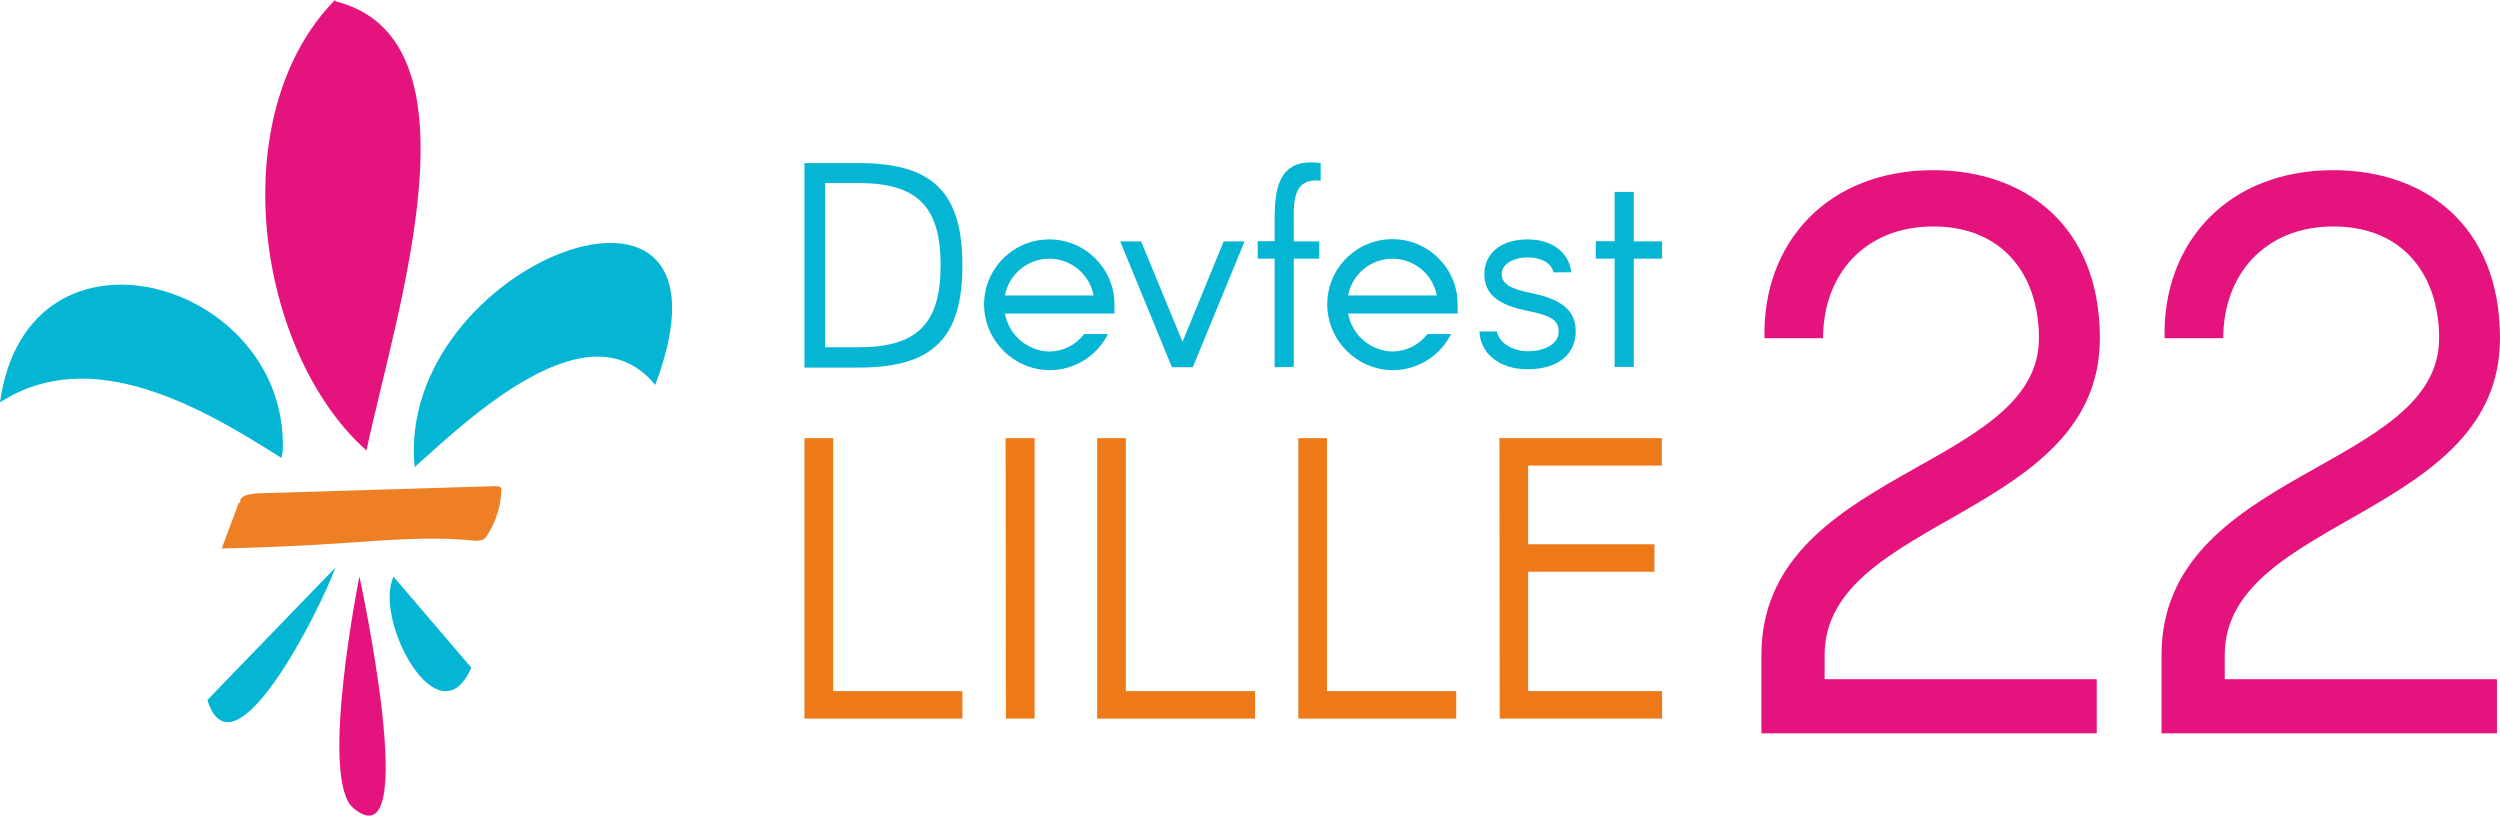
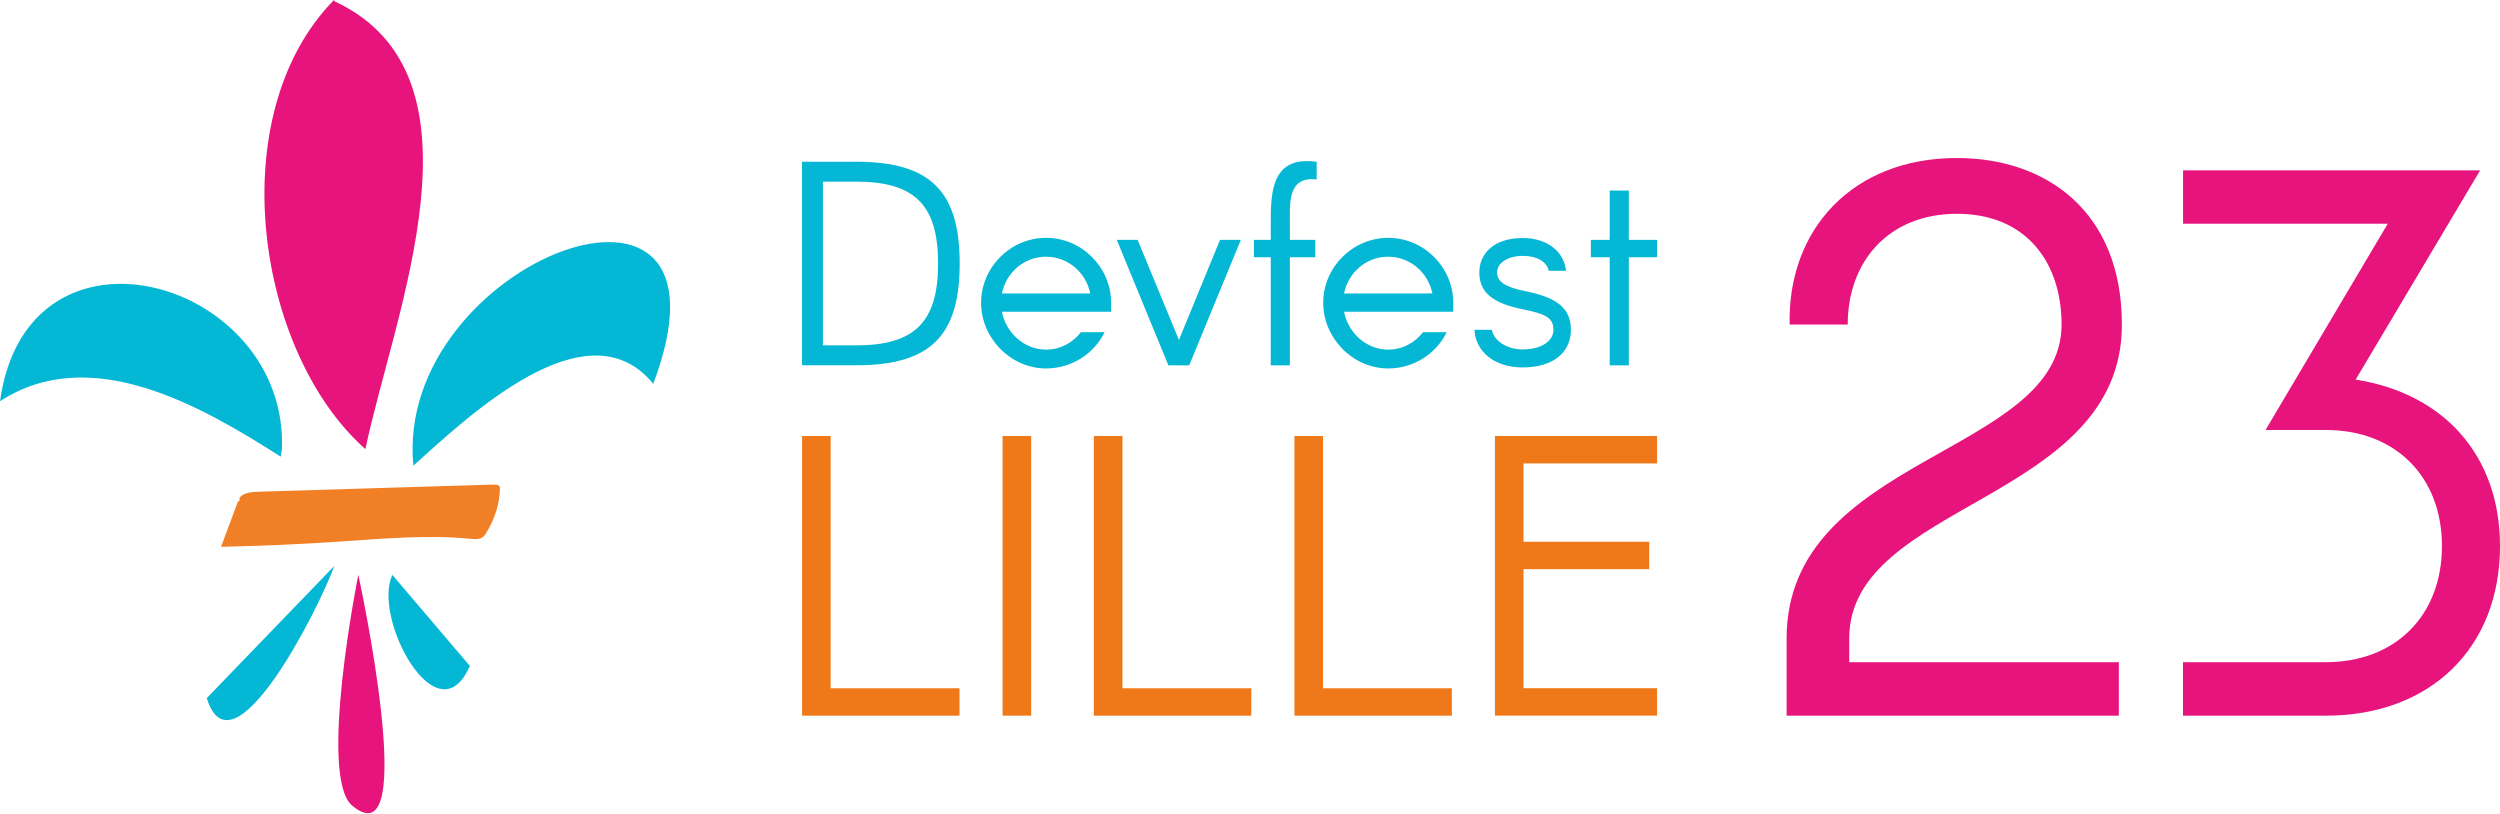
- <svg xmlns="http://www.w3.org/2000/svg" id="Calque_1" data-name="Calque 1" width="415.62" height="135.6" viewBox="0 0 415.62 135.6">
-   <defs>
-     <style>.cls-1{fill:#04b6d4;}.cls-2{fill:#ee7918;}.cls-3{fill:#e5137d;}.cls-4{fill:#ef7f24;}</style>
-   </defs>
-   <path class="cls-1" d="M133.74,27.11h9c12.31,0,17.26,4.85,17.26,17s-4.95,17-17.26,17h-9Zm9,30.62c9.74,0,13.64-3.9,13.64-13.65s-3.9-13.65-13.64-13.65h-5.57v27.3Z" />
-   <path class="cls-1" d="M185.28,52.12H167.07a7.68,7.68,0,0,0,7.37,6.32,7.32,7.32,0,0,0,5.8-2.9h3.95a10.85,10.85,0,0,1-9.75,6A11,11,0,0,1,163.6,50.64a10.84,10.84,0,0,1,21.68,0Zm-18.21-3h14.74a7.5,7.5,0,0,0-14.74,0Z" />
-   <path class="cls-1" d="M186.23,40.13h3.47l6.89,16.69,6.85-16.69h3.47L198.3,61.05h-3.47Z" />
-   <path class="cls-1" d="M211.9,61.05V43h-2.81v-2.9h2.81V37.28c0-5.13.14-11.22,7.66-10.17v2.94c-4.9-.61-4.47,4.14-4.47,7.23v2.85h4.23V43h-4.23v18Z" />
-   <path class="cls-1" d="M242.33,52.12H224.12a7.67,7.67,0,0,0,7.37,6.32,7.32,7.32,0,0,0,5.8-2.9h3.94a10.84,10.84,0,0,1-9.74,6,11,11,0,0,1-10.84-10.94,10.84,10.84,0,0,1,21.68,0Zm-18.21-3h14.74a7.5,7.5,0,0,0-14.74,0Z" />
-   <path class="cls-1" d="M258.25,45.27c-.28-1.43-1.85-2.47-4.32-2.47s-4.28,1.19-4.28,2.75,1.38,2.48,4.8,3.14c5.37,1.1,7.51,3,7.51,6.42,0,3.66-2.8,6.28-8,6.28-4.71,0-7.85-2.62-8-6.28h2.9c.29,1.76,2.43,3.28,5.14,3.28,3.09,0,5.13-1.38,5.13-3.28s-1.33-2.66-5.13-3.42c-5-1-7.23-2.81-7.23-6.14,0-3.18,2.47-5.75,7.23-5.75,4.13,0,6.89,2.28,7.22,5.47Z" />
-   <path class="cls-1" d="M271.61,43v18h-3.18V43h-3.14v-2.9h3.14V31.91h3.18v8.22h4.71V43Z" />
-   <path class="cls-2" d="M133.74,72.84h4.77V114.9H160v4.57H133.74Z" />
-   <path class="cls-2" d="M167.18,72.84H172v46.63h-4.77Z" />
-   <path class="cls-2" d="M182.4,72.84h4.77V114.9h21.48v4.57H182.4Z" />
-   <path class="cls-2" d="M215.84,72.84h4.77V114.9h21.48v4.57H215.84Z" />
-   <path class="cls-2" d="M249.28,72.84h27v4.57H254.05V90.48h21v4.57h-21V114.9h22.27v4.57h-27Z" />
-   <path class="cls-3" d="M292.83,108.91c0-30.76,46.14-30.76,46.14-52.68,0-10.38-5.89-18.58-17.56-18.58-11.41,0-18.33,8-18.33,18.58h-9.74c-.38-15.89,10.51-27.94,28.07-27.94,15,0,27.69,9,27.69,27.94,0,29.74-45.76,29.74-45.76,52.68v4h45.24v9H292.83Z" />
-   <path class="cls-3" d="M359.35,108.91c0-30.76,46.15-30.76,46.15-52.68,0-10.38-5.9-18.58-17.57-18.58-11.4,0-18.32,8-18.32,18.58h-9.75c-.38-15.89,10.51-27.94,28.07-27.94,15,0,27.69,9,27.69,27.94,0,29.74-45.76,29.74-45.76,52.68v4h45.25v9H359.35Z" />
-   <path class="cls-3" d="M60.93,74.89C65.7,52.16,81.05,6.57,55.81.23L55.69,0c-18.84,19.22-13,58.73,5.24,74.89" />
-   <path class="cls-1" d="M68.93,77.65C65.6,43.51,125.17,21,108.93,64c-11-13.5-30.95,5.53-40,13.66" />
-   <path class="cls-1" d="M47,75C48.15,46.6,4.58,34,0,66.9c15.13-9.82,33.46.74,46.81,9.25" />
-   <path class="cls-1" d="M55.75,94.37c-2.62,7.24-17,35.73-21.27,22" />
-   <path class="cls-1" d="M65.43,95.87C62,103,72.93,123.39,78.35,111" />
-   <path class="cls-4" d="M39.67,83.65l-2.81,7.53q10-.21,19.91-.88c7.22-.48,14.56-1.15,21.58-.46a4.15,4.15,0,0,0,1.76-.07A1.7,1.7,0,0,0,81,89a14.66,14.66,0,0,0,2.35-7.51.53.53,0,0,0-.25-.54,2.15,2.15,0,0,0-1-.12L43.49,82a9.71,9.71,0,0,0-2.44.29c-.74.24-1.31.75-1.07,1.19" />
-   <path class="cls-3" d="M59.75,95.84s-6.78,33.71-1,38.51C70.22,143.89,59.75,95.84,59.75,95.84Z" />
+ <svg xmlns="http://www.w3.org/2000/svg" version="1.1" id="Calque_1" x="0px" y="0px" viewBox="0 0 416.88 135.6" style="enable-background:new 0 0 416.88 135.6;" xml:space="preserve">
+   <style type="text/css">
+ 	.st0{fill:#03B7D5;}
+ 	.st1{fill:#EF7918;}
+ 	.st2{fill:#E6147C;}
+ 	.st3{fill:#F07F25;}
+ </style>
+   <g>
+     <g>
+       <path class="st0" d="M133.74,26.97h9.03c12.31,0,17.26,4.85,17.26,16.97c0,12.12-4.94,16.97-17.26,16.97h-9.03V26.97z     M142.78,57.59c9.75,0,13.65-3.9,13.65-13.65s-3.9-13.65-13.65-13.65h-5.56v27.29H142.78z" />
+       <path class="st0" d="M185.28,51.98h-18.21c0.67,3.47,3.66,6.32,7.37,6.32c2.42,0,4.47-1.19,5.8-2.9h3.95    c-1.76,3.61-5.52,6.04-9.75,6.04c-5.94,0-10.84-5.09-10.84-10.94c0-5.94,4.9-10.84,10.84-10.84c5.94,0,10.84,4.9,10.84,10.84    V51.98z M167.07,48.94h14.74c-0.71-3.47-3.71-6.13-7.37-6.13C170.73,42.8,167.78,45.47,167.07,48.94z" />
+       <path class="st0" d="M186.23,40h3.47l6.89,16.69L203.44,40h3.47l-8.61,20.92h-3.47L186.23,40z" />
+       <path class="st0" d="M211.9,60.92V42.9h-2.81V40h2.81v-2.85c0-5.13,0.14-11.22,7.66-10.17v2.95c-4.9-0.62-4.47,4.14-4.47,7.23V40    h4.23v2.9h-4.23v18.02H211.9z" />
+       <path class="st0" d="M242.33,51.98h-18.21c0.67,3.47,3.66,6.32,7.37,6.32c2.42,0,4.47-1.19,5.8-2.9h3.95    c-1.76,3.61-5.52,6.04-9.75,6.04c-5.94,0-10.84-5.09-10.84-10.94c0-5.94,4.9-10.84,10.84-10.84s10.84,4.9,10.84,10.84V51.98z     M224.12,48.94h14.74c-0.71-3.47-3.71-6.13-7.37-6.13C227.78,42.8,224.83,45.47,224.12,48.94z" />
+       <path class="st0" d="M258.25,45.14c-0.29-1.43-1.85-2.47-4.33-2.47c-2.52,0-4.28,1.19-4.28,2.76s1.38,2.47,4.8,3.14    c5.37,1.09,7.51,2.95,7.51,6.42c0,3.66-2.81,6.28-8.04,6.28c-4.71,0-7.85-2.62-8.04-6.28h2.9c0.29,1.76,2.43,3.28,5.14,3.28    c3.09,0,5.13-1.38,5.13-3.28c0-2-1.33-2.66-5.13-3.42c-4.99-1-7.23-2.81-7.23-6.13c0-3.19,2.47-5.75,7.23-5.75    c4.14,0,6.89,2.28,7.23,5.47H258.25z" />
+       <path class="st0" d="M271.61,42.9v18.02h-3.19V42.9h-3.14V40h3.14v-8.23h3.19V40h4.71v2.9H271.61z" />
+     </g>
+     <g>
+       <path class="st1" d="M133.74,72.71h4.77v42.06H160v4.57h-26.25V72.71z" />
+       <path class="st1" d="M167.18,72.71h4.77v46.63h-4.77V72.71z" />
+       <path class="st1" d="M182.4,72.71h4.77v42.06h21.49v4.57H182.4V72.71z" />
+       <path class="st1" d="M215.84,72.71h4.77v42.06h21.49v4.57h-26.25V72.71z" />
+       <path class="st1" d="M249.28,72.71h27.04v4.57h-22.27v13.06h20.96v4.57h-20.96v19.85h22.27v4.57h-27.04V72.71z" />
+     </g>
+   </g>
+   <g>
+     <g>
+       <path class="st2" d="M60.93,74.89c4.77-22.73,21.53-62.26-5.12-74.66L55.69,0C36.85,19.22,42.68,58.73,60.93,74.89" />
+     </g>
+     <g>
+       <path class="st0" d="M68.93,77.65c-3.33-34.14,56.24-56.69,40-13.65C97.89,50.49,77.98,69.52,68.93,77.65" />
+     </g>
+     <g>
+       <path class="st0" d="M47.01,74.95C48.15,46.6,4.58,34.03,0,66.9c15.13-9.82,33.46,0.74,46.81,9.25" />
+     </g>
+     <g>
+       <path class="st0" d="M55.75,94.37c-2.62,7.24-17.05,35.73-21.27,22.04" />
+     </g>
+     <g>
+       <path class="st0" d="M65.43,95.87c-3.42,7.16,7.51,27.52,12.92,15.18" />
+     </g>
+     <g>
+       <path class="st3" d="M39.67,83.65c-0.94,2.51-1.88,5.02-2.81,7.53c6.63-0.14,13.28-0.43,19.91-0.88    c7.22-0.49,14.56-1.15,21.58-0.46c0.58,0.06,1.23,0.12,1.76-0.07c0.48-0.17,0.71-0.49,0.9-0.79c1.51-2.43,2.31-4.99,2.35-7.51    c0-0.19-0.01-0.41-0.25-0.54c-0.24-0.13-0.63-0.13-0.98-0.12c-12.88,0.39-25.76,0.78-38.64,1.17c-0.83,0.03-1.69,0.06-2.44,0.29    s-1.32,0.75-1.07,1.18" />
+     </g>
+     <path class="st2" d="M59.75,95.84c0,0-6.78,33.71-1.01,38.51C70.22,143.89,59.75,95.84,59.75,95.84z" />
+   </g>
+   <g>
+     <path class="st2" d="M297.92,106.47c0-30.57,45.85-30.57,45.85-52.35c0-10.32-5.86-18.47-17.45-18.47   c-11.34,0-18.21,7.9-18.21,18.47h-9.68c-0.38-15.79,10.44-27.77,27.89-27.77c14.9,0,27.51,8.92,27.51,27.77   c0,29.55-45.47,29.55-45.47,52.35v3.95h44.96v8.92h-55.4V106.47z" />
+     <path class="st2" d="M392.81,63.3c14.65,2.29,24.07,12.61,24.07,27.77c0,16.94-11.59,28.27-29.04,28.27h-23.82v-8.92h23.82   c11.59,0,19.36-7.77,19.36-19.36c0-11.59-7.77-19.36-19.36-19.36h-10.06l20.38-34.39h-34.13V28.4h49.54L392.81,63.3z" />
+   </g>
</svg>
